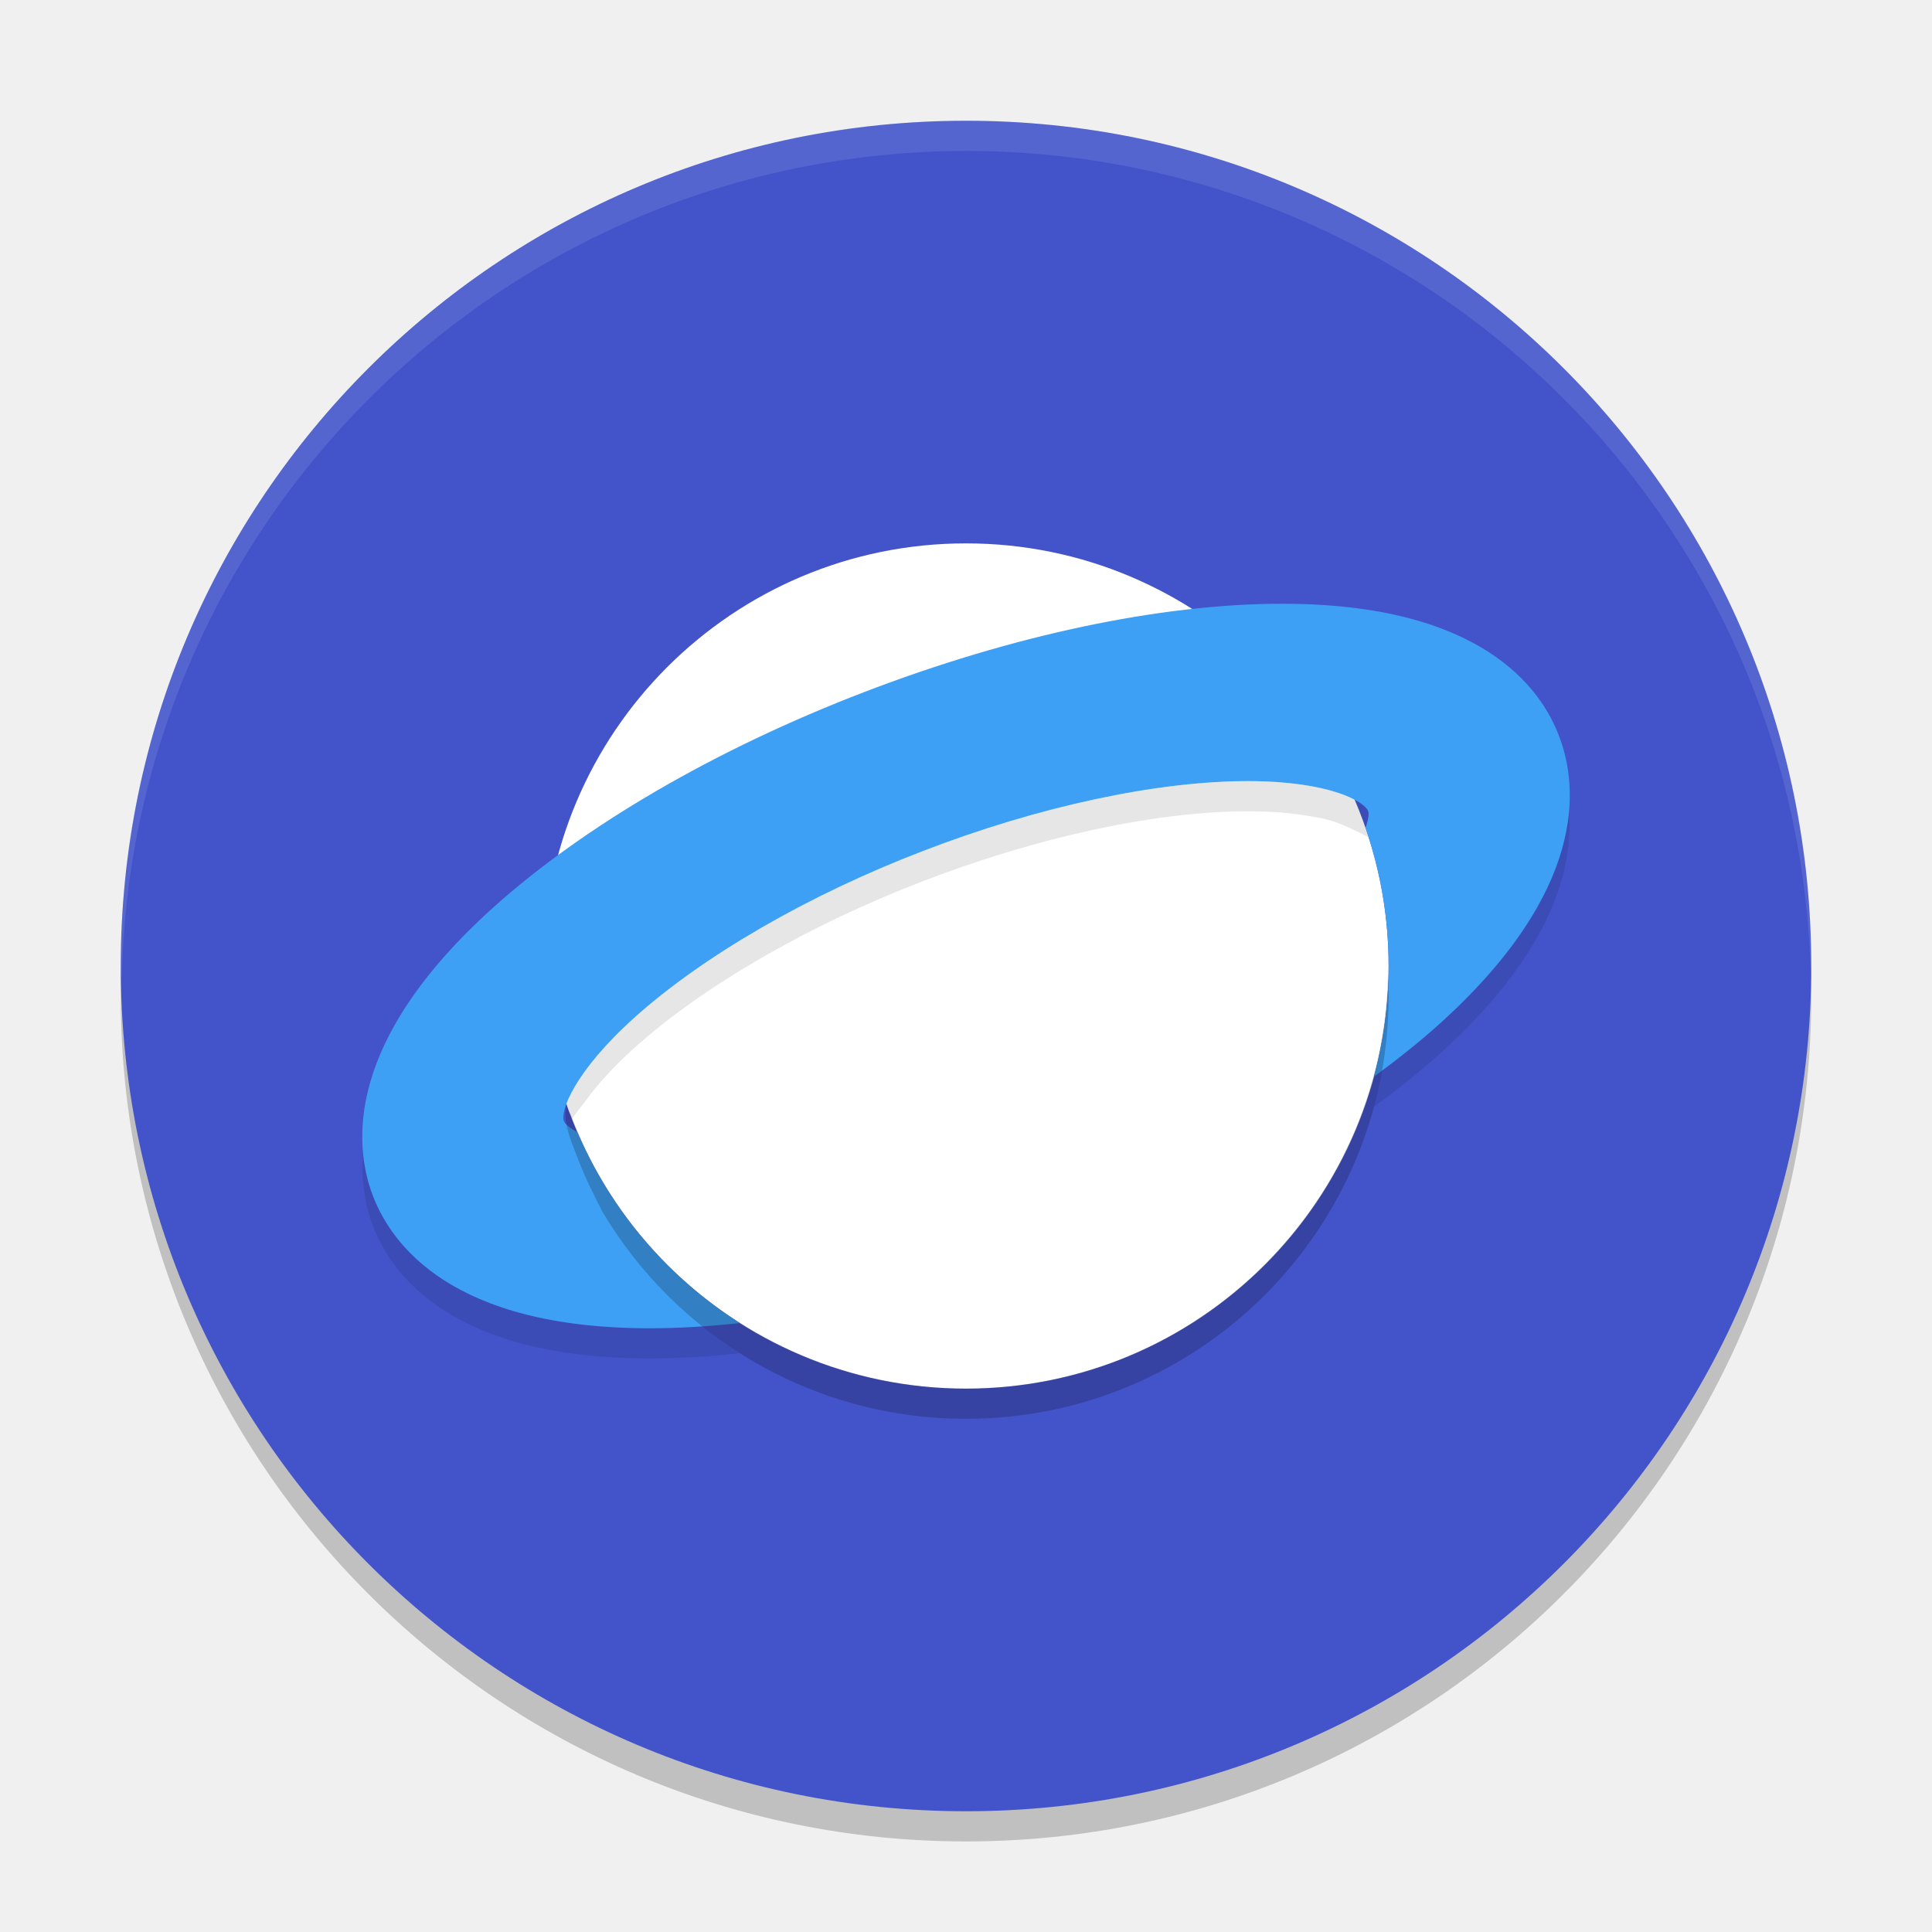
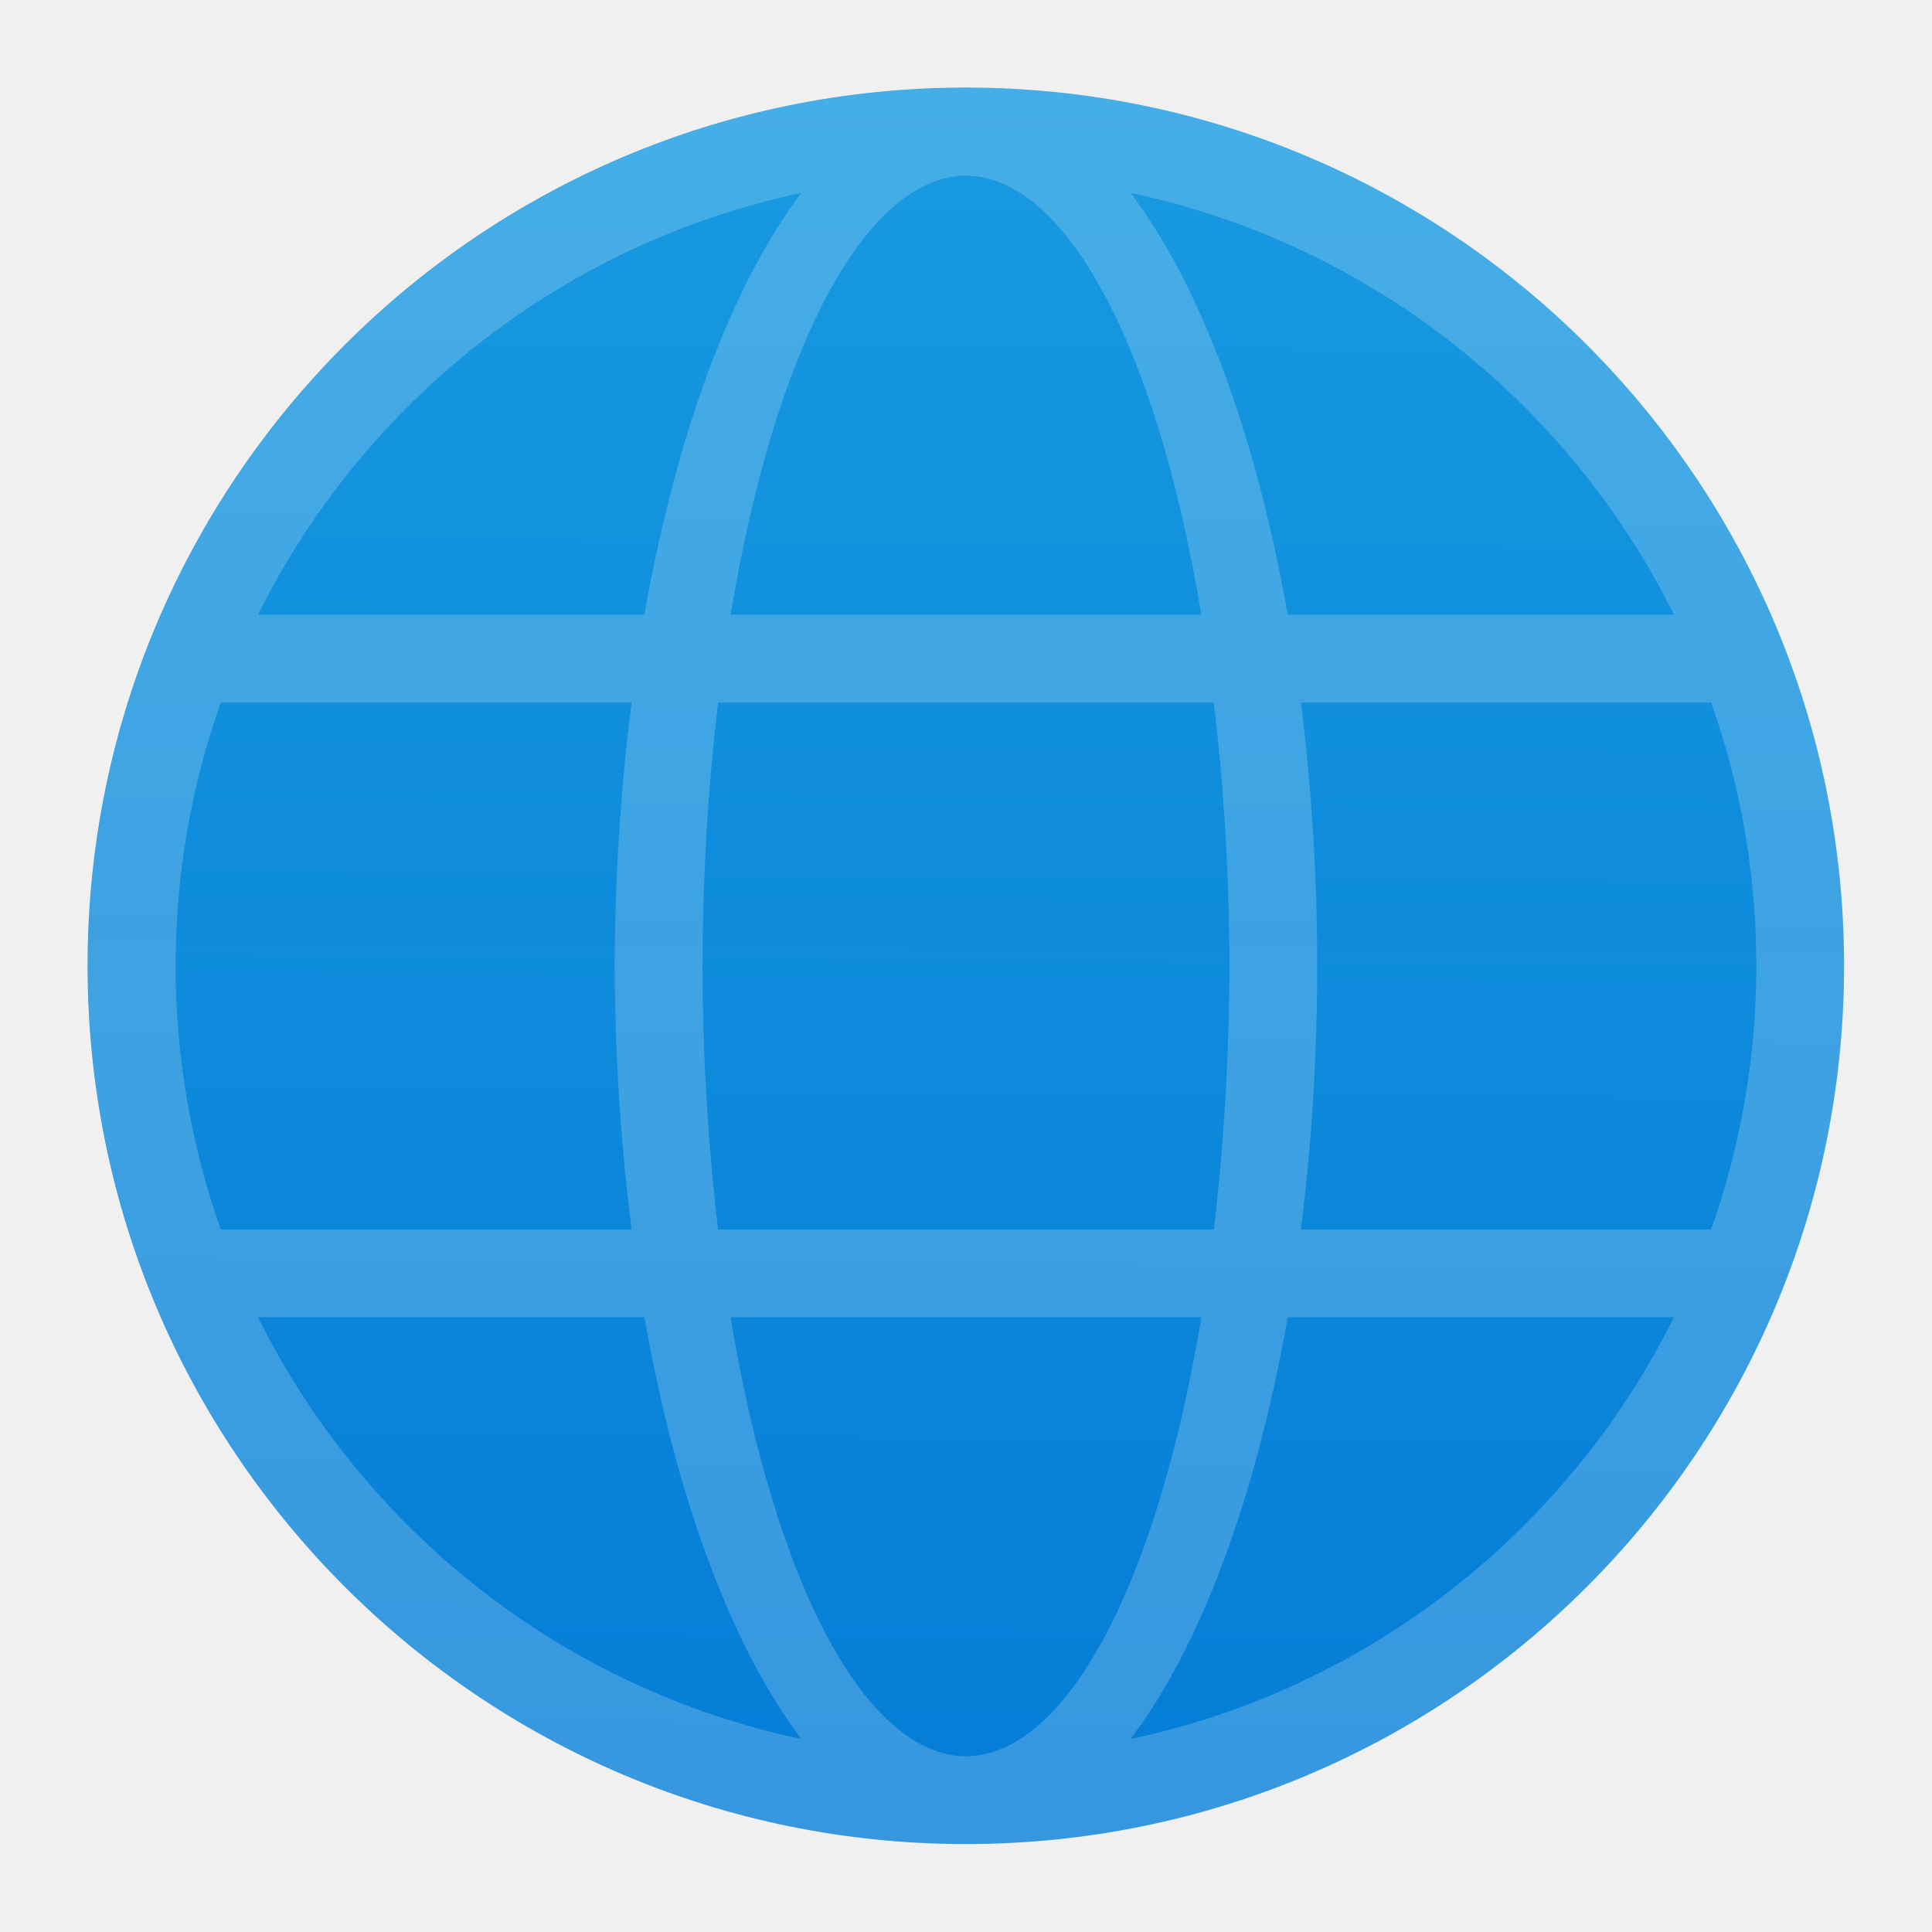
- <svg xmlns="http://www.w3.org/2000/svg" width="64" height="64" version="1.1">
-   <circle style="opacity:0.2" cx="32" cy="33" r="28" />
-   <circle style="fill:#4354cb" cx="32" cy="32" r="28" />
-   <circle style="fill:#ffffff" cx="32" cy="32" r="14" />
-   <path style="opacity:0.1" d="m 41.336,25.875 c -3.021,2e-6 -6.951,0.844 -10.762,2.316 -3.811,1.461 -7.296,3.487 -9.559,5.52 -1.225,1.104 -1.861,2.009 -2.15,2.623 l -0.109,0.264 c 0,0 0.16,0.39 0.192,0.461 0.062,-0.094 0.409,-0.536 0.483,-0.637 0.36,-0.491 0.868,-1.065 1.584,-1.711 2.263,-2.033 5.748,-4.058 9.559,-5.52 3.811,-1.472 7.741,-2.316 10.762,-2.316 0.893,0 1.614,0.075 2.184,0.186 0.699,0.09 1.208,0.37 1.805,0.666 -0.032,-0.099 -0.056,-0.202 -0.09,-0.301 0.098,-0.268 0.123,-0.468 0.086,-0.562 C 45.201,26.556 44.043,25.875 41.336,25.875 Z m 10.637,1.008 c -0.161,1.808 -1.167,4.22 -4.293,7.039 -0.581,0.524 -1.226,1.037 -1.902,1.543 -0.071,0.407 -0.159,0.809 -0.266,1.203 0.777,-0.571 1.509,-1.153 2.168,-1.746 3.747,-3.379 4.445,-6.171 4.293,-8.039 z M 12.027,38.172 c -0.081,1.003 0.092,1.819 0.312,2.406 C 12.959,42.229 14.972,45 21.527,45 22.475,45 23.475,44.941 24.508,44.828 24.075,44.554 23.66,44.254 23.262,43.934 22.67,43.974 22.087,44 21.527,44 c -6.556,0 -8.568,-2.771 -9.188,-4.422 -0.142,-0.378 -0.262,-0.852 -0.312,-1.406 z" />
-   <path style="fill:#3ea0f4" d="m 42.473,20 c -4.043,0 -8.963,1.049 -13.867,2.934 -4.904,1.885 -9.262,4.422 -12.285,7.145 -4.904,4.423 -4.6,7.849 -3.98,9.5 C 12.959,41.229 14.972,44 21.527,44 c 0.948,0 1.948,-0.059 2.98,-0.172 -2.375,-1.508 -4.265,-3.712 -5.383,-6.324 -0.256,-0.137 -0.408,-0.271 -0.445,-0.367 -0.119,-0.308 0.311,-1.602 2.336,-3.426 2.263,-2.033 5.748,-4.058 9.559,-5.52 3.811,-1.472 7.741,-2.316 10.762,-2.316 2.707,0 3.865,0.681 3.984,0.988 0.037,0.095 0.012,0.294 -0.086,0.562 C 45.73,28.859 46,30.398 46,32 c 0,1.269 -0.172,2.499 -0.488,3.668 0.777,-0.571 1.509,-1.153 2.168,-1.746 4.904,-4.423 4.6,-7.849 3.98,-9.5 C 51.053,22.771 49.04,20 42.473,20 Z" />
-   <path style="opacity:0.2" d="M 45.979,32.287 C 45.822,39.898 39.613,45.99 32,46 c -5.803,-0.006 -10.964,-3.585 -13.037,-8.934 -0.117,-0.303 -0.109,-0.154 -0.206,-0.468 -0.109,0.581 0.119,1.095 0.392,1.803 0.237,0.615 0.527,1.195 0.807,1.74 C 22.395,44.247 26.877,47 32,47 c 7.732,0 14,-6.268 14,-14 -3e-4,-0.238 -0.009,-0.475 -0.021,-0.713 z" />
-   <path style="opacity:0.1;fill:#ffffff" d="M 32 4 A 28 28 0 0 0 4 32 A 28 28 0 0 0 4.033 32.482 A 28 28 0 0 1 32 5 A 28 28 0 0 1 59.982 32.242 A 28 28 0 0 0 60 32 A 28 28 0 0 0 32 4 z" />
+ <svg xmlns="http://www.w3.org/2000/svg" xmlns:xlink="http://www.w3.org/1999/xlink" width="22" height="22" viewBox="0 0 5.821 5.821" version="1.1" id="svg69118">
+   <defs id="defs69115">
+     <linearGradient xlink:href="#linearGradient59376" id="linearGradient59378" x1="45.788" y1="-43.129" x2="45.593" y2="-14.112" gradientUnits="userSpaceOnUse" gradientTransform="matrix(0.1814371,0,0,0.1819749,-5.39717,8.112983)" />
+     <linearGradient id="linearGradient59376">
+       <stop style="stop-color:#189ae1;stop-opacity:1;" offset="0" id="stop59372" />
+       <stop style="stop-color:#037cd6;stop-opacity:0.996" offset="1" id="stop59374" />
+     </linearGradient>
+   </defs>
+   <circle style="fill:url(#linearGradient59378);fill-opacity:1;stroke-width:0.144;stroke-linecap:round;stroke-linejoin:round" id="path55509" cx="2.91" cy="2.91" r="2.646" />
+   <path id="path69248" style="opacity:0.2;fill:#ffffff;fill-opacity:1;stroke-width:1.142;stroke-linecap:round;stroke-linejoin:round" d="M 11 1 C 5.477 1 1 5.477 1 11 C 1 16.523 5.477 21 11 21 C 16.523 21 21 16.523 21 11 C 21 5.477 16.523 1 11 1 z M 11 2 C 11.161 2 11.32 2.005 11.479 2.014 C 11.637 2.022 11.795 2.034 11.951 2.051 C 11.795 2.034 11.637 2.022 11.479 2.014 C 11.32 2.005 11.161 2 11 2 z M 11 2 A 3 9 0 0 1 13.68 7 L 8.32 7 A 3 9 0 0 1 11 2 z M 11.953 2.051 C 12.264 2.084 12.571 2.134 12.871 2.197 C 12.571 2.134 12.264 2.084 11.953 2.051 z M 9.828 2.078 C 9.749 2.088 9.669 2.099 9.59 2.111 C 9.669 2.099 9.749 2.088 9.828 2.078 z M 9.125 2.197 A 4 10 0 0 0 7.338 7 L 2.938 7 C 4.142 4.576 6.406 2.773 9.125 2.197 z M 12.875 2.197 C 15.594 2.773 17.858 4.576 19.062 7 L 14.664 7 A 4 10 0 0 0 12.875 2.197 z M 2.924 7.025 C 2.773 7.332 2.639 7.649 2.523 7.975 C 2.64 7.649 2.773 7.332 2.924 7.025 z M 19.076 7.025 C 19.227 7.332 19.36 7.649 19.477 7.975 C 19.361 7.649 19.227 7.332 19.076 7.025 z M 2.514 8 C 2.514 8 2.516 8 2.516 8 L 7.193 8 A 4 10 0 0 0 7 11 A 4 10 0 0 0 7.193 14 L 2.516 14 C 2.516 14 2.514 14 2.514 14 C 2.182 13.061 2 12.052 2 11 C 2 9.948 2.182 8.939 2.514 8 z M 8.178 8 L 13.822 8 A 3 9 0 0 1 14 11 A 3 9 0 0 1 13.822 14 L 8.178 14 A 3 9 0 0 1 8 11 A 3 9 0 0 1 8.178 8 z M 14.814 8 L 19.484 8 C 19.484 8 19.486 8 19.486 8 C 19.818 8.939 20 9.948 20 11 C 20 12.052 19.818 13.061 19.486 14 C 19.486 14 19.484 14 19.484 14 L 14.814 14 A 4 10 0 0 0 15 11 A 4 10 0 0 0 14.814 8 z M 2.523 14.025 C 2.639 14.351 2.773 14.668 2.924 14.975 C 2.773 14.668 2.64 14.351 2.523 14.025 z M 19.477 14.025 C 19.36 14.351 19.227 14.668 19.076 14.975 C 19.227 14.668 19.361 14.351 19.477 14.025 z M 2.938 15 L 7.338 15 A 4 10 0 0 0 9.125 19.803 C 6.406 19.227 4.142 17.424 2.938 15 z M 8.32 15 L 13.68 15 A 3 9 0 0 1 11 20 C 11.161 20 11.32 19.995 11.479 19.986 C 11.637 19.978 11.795 19.966 11.951 19.949 C 11.795 19.966 11.637 19.978 11.479 19.986 C 11.32 19.995 11.161 20 11 20 A 3 9 0 0 1 8.32 15 z M 14.664 15 L 19.062 15 C 17.858 17.424 15.594 19.227 12.875 19.803 A 4 10 0 0 0 14.664 15 z M 12.871 19.803 C 12.571 19.866 12.264 19.916 11.953 19.949 C 12.264 19.916 12.571 19.866 12.871 19.803 z M 9.59 19.889 C 9.669 19.901 9.749 19.912 9.828 19.922 C 9.749 19.912 9.669 19.901 9.59 19.889 z " transform="scale(0.2645833)" />
</svg>
